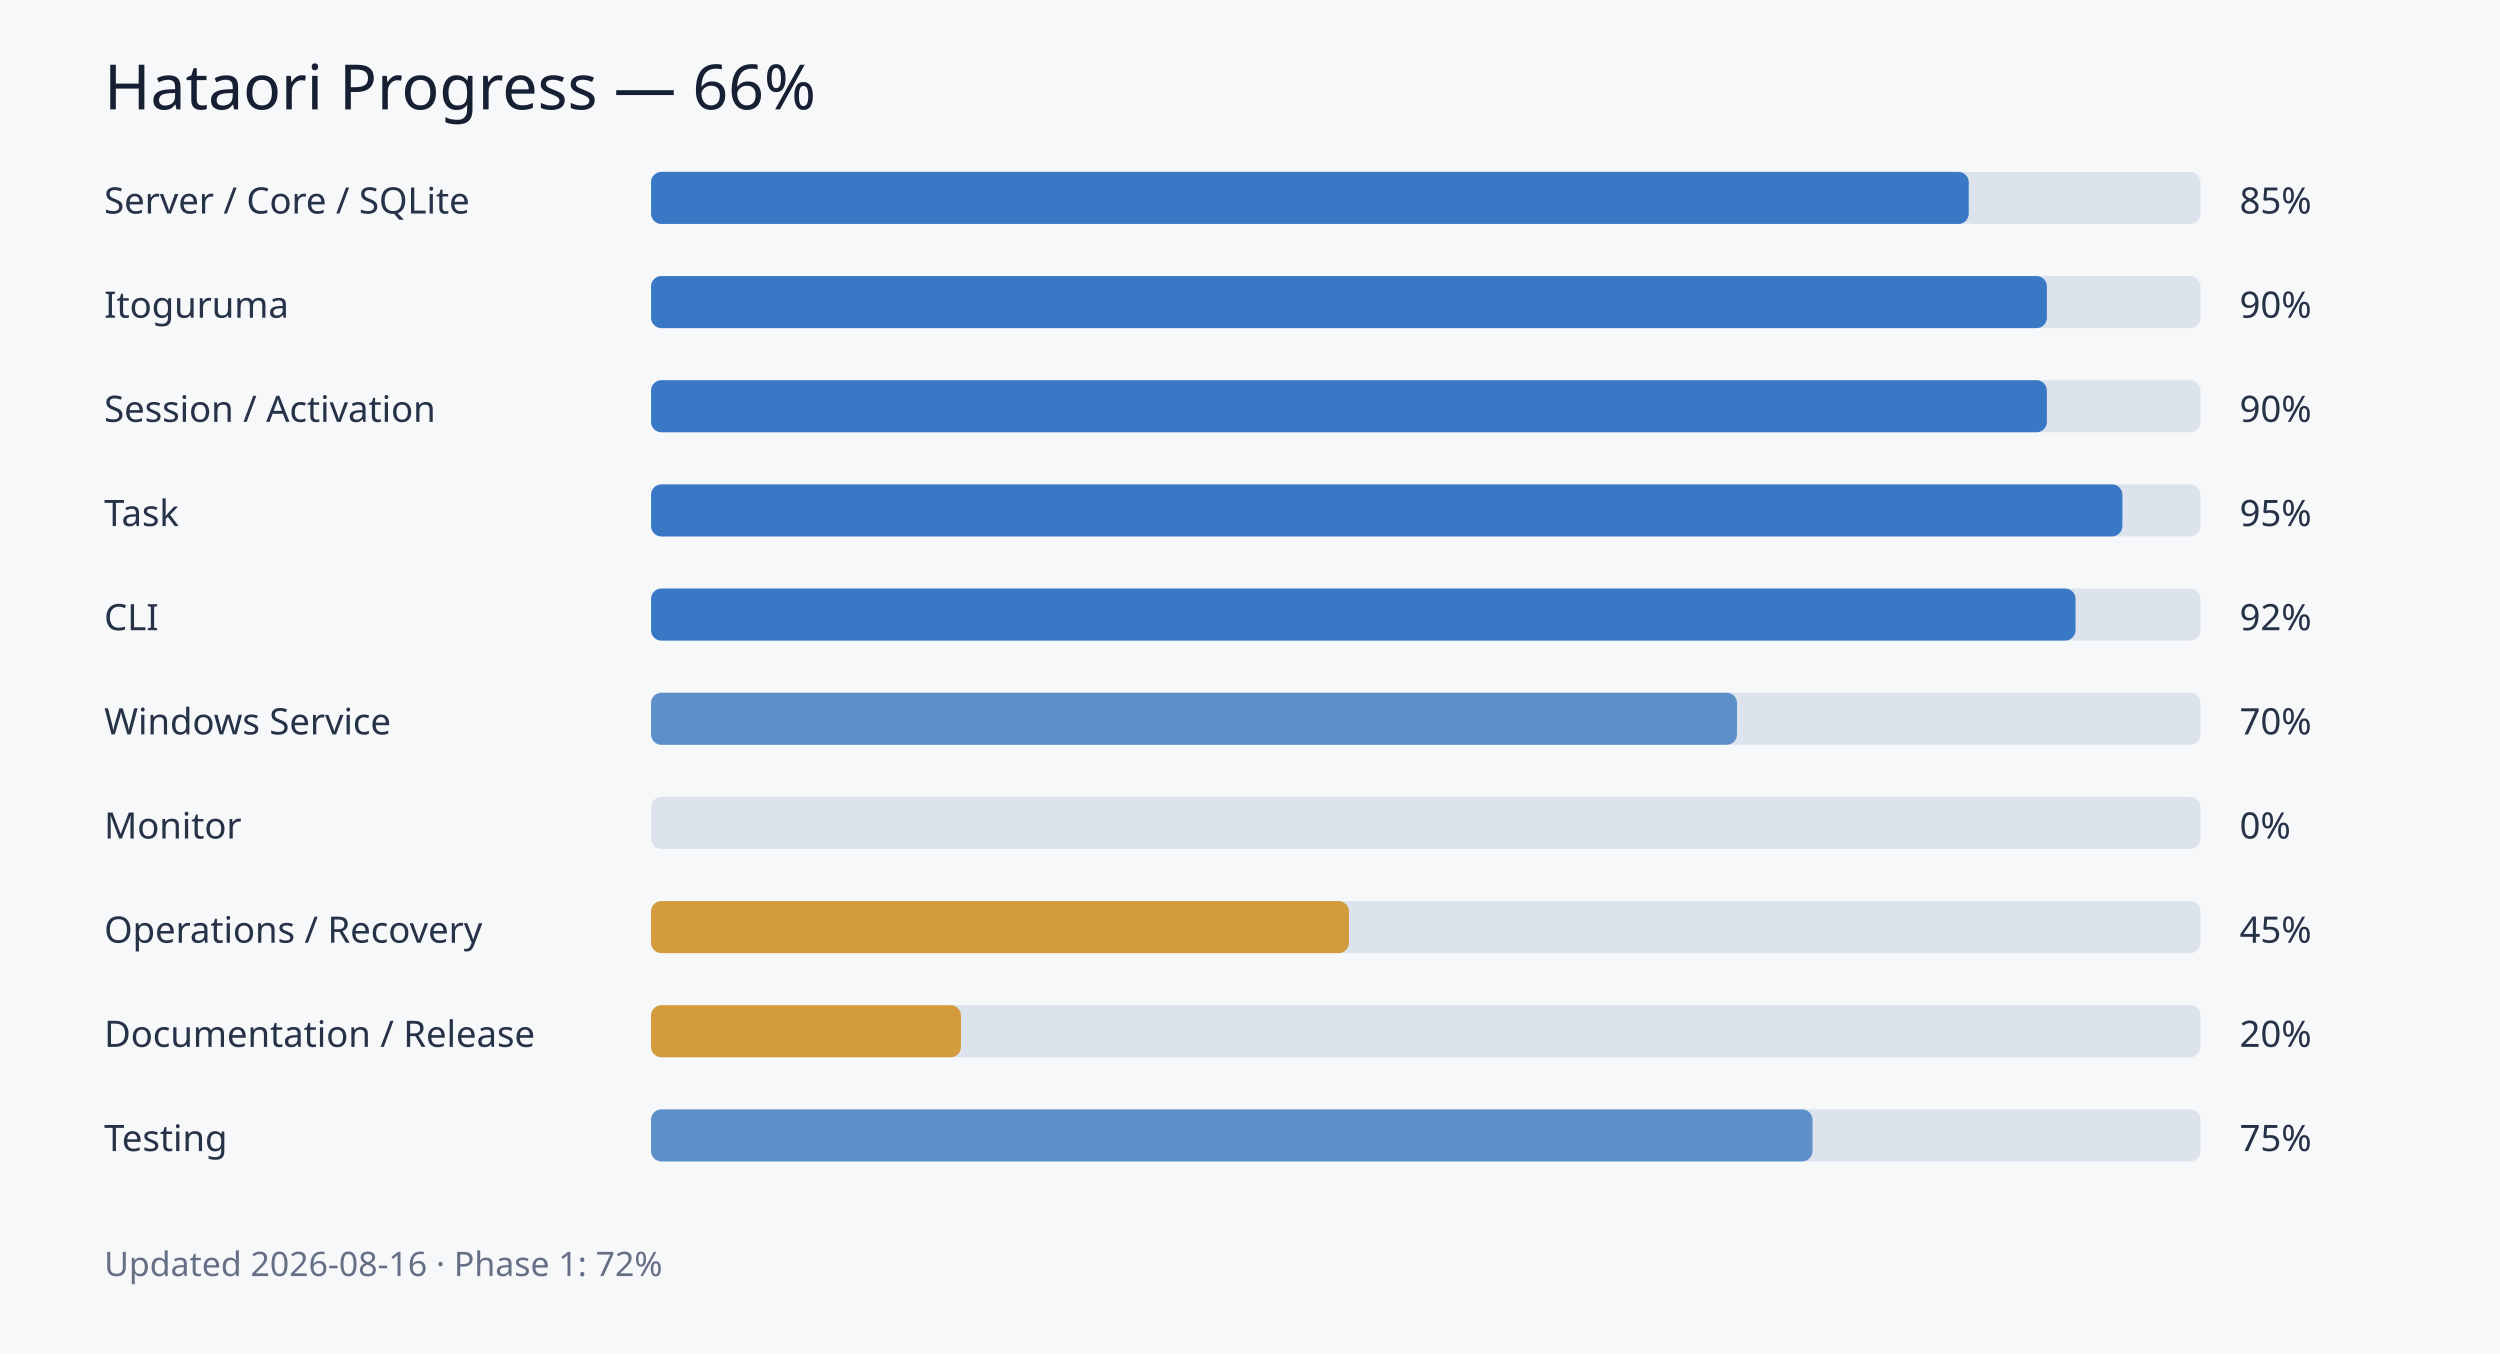
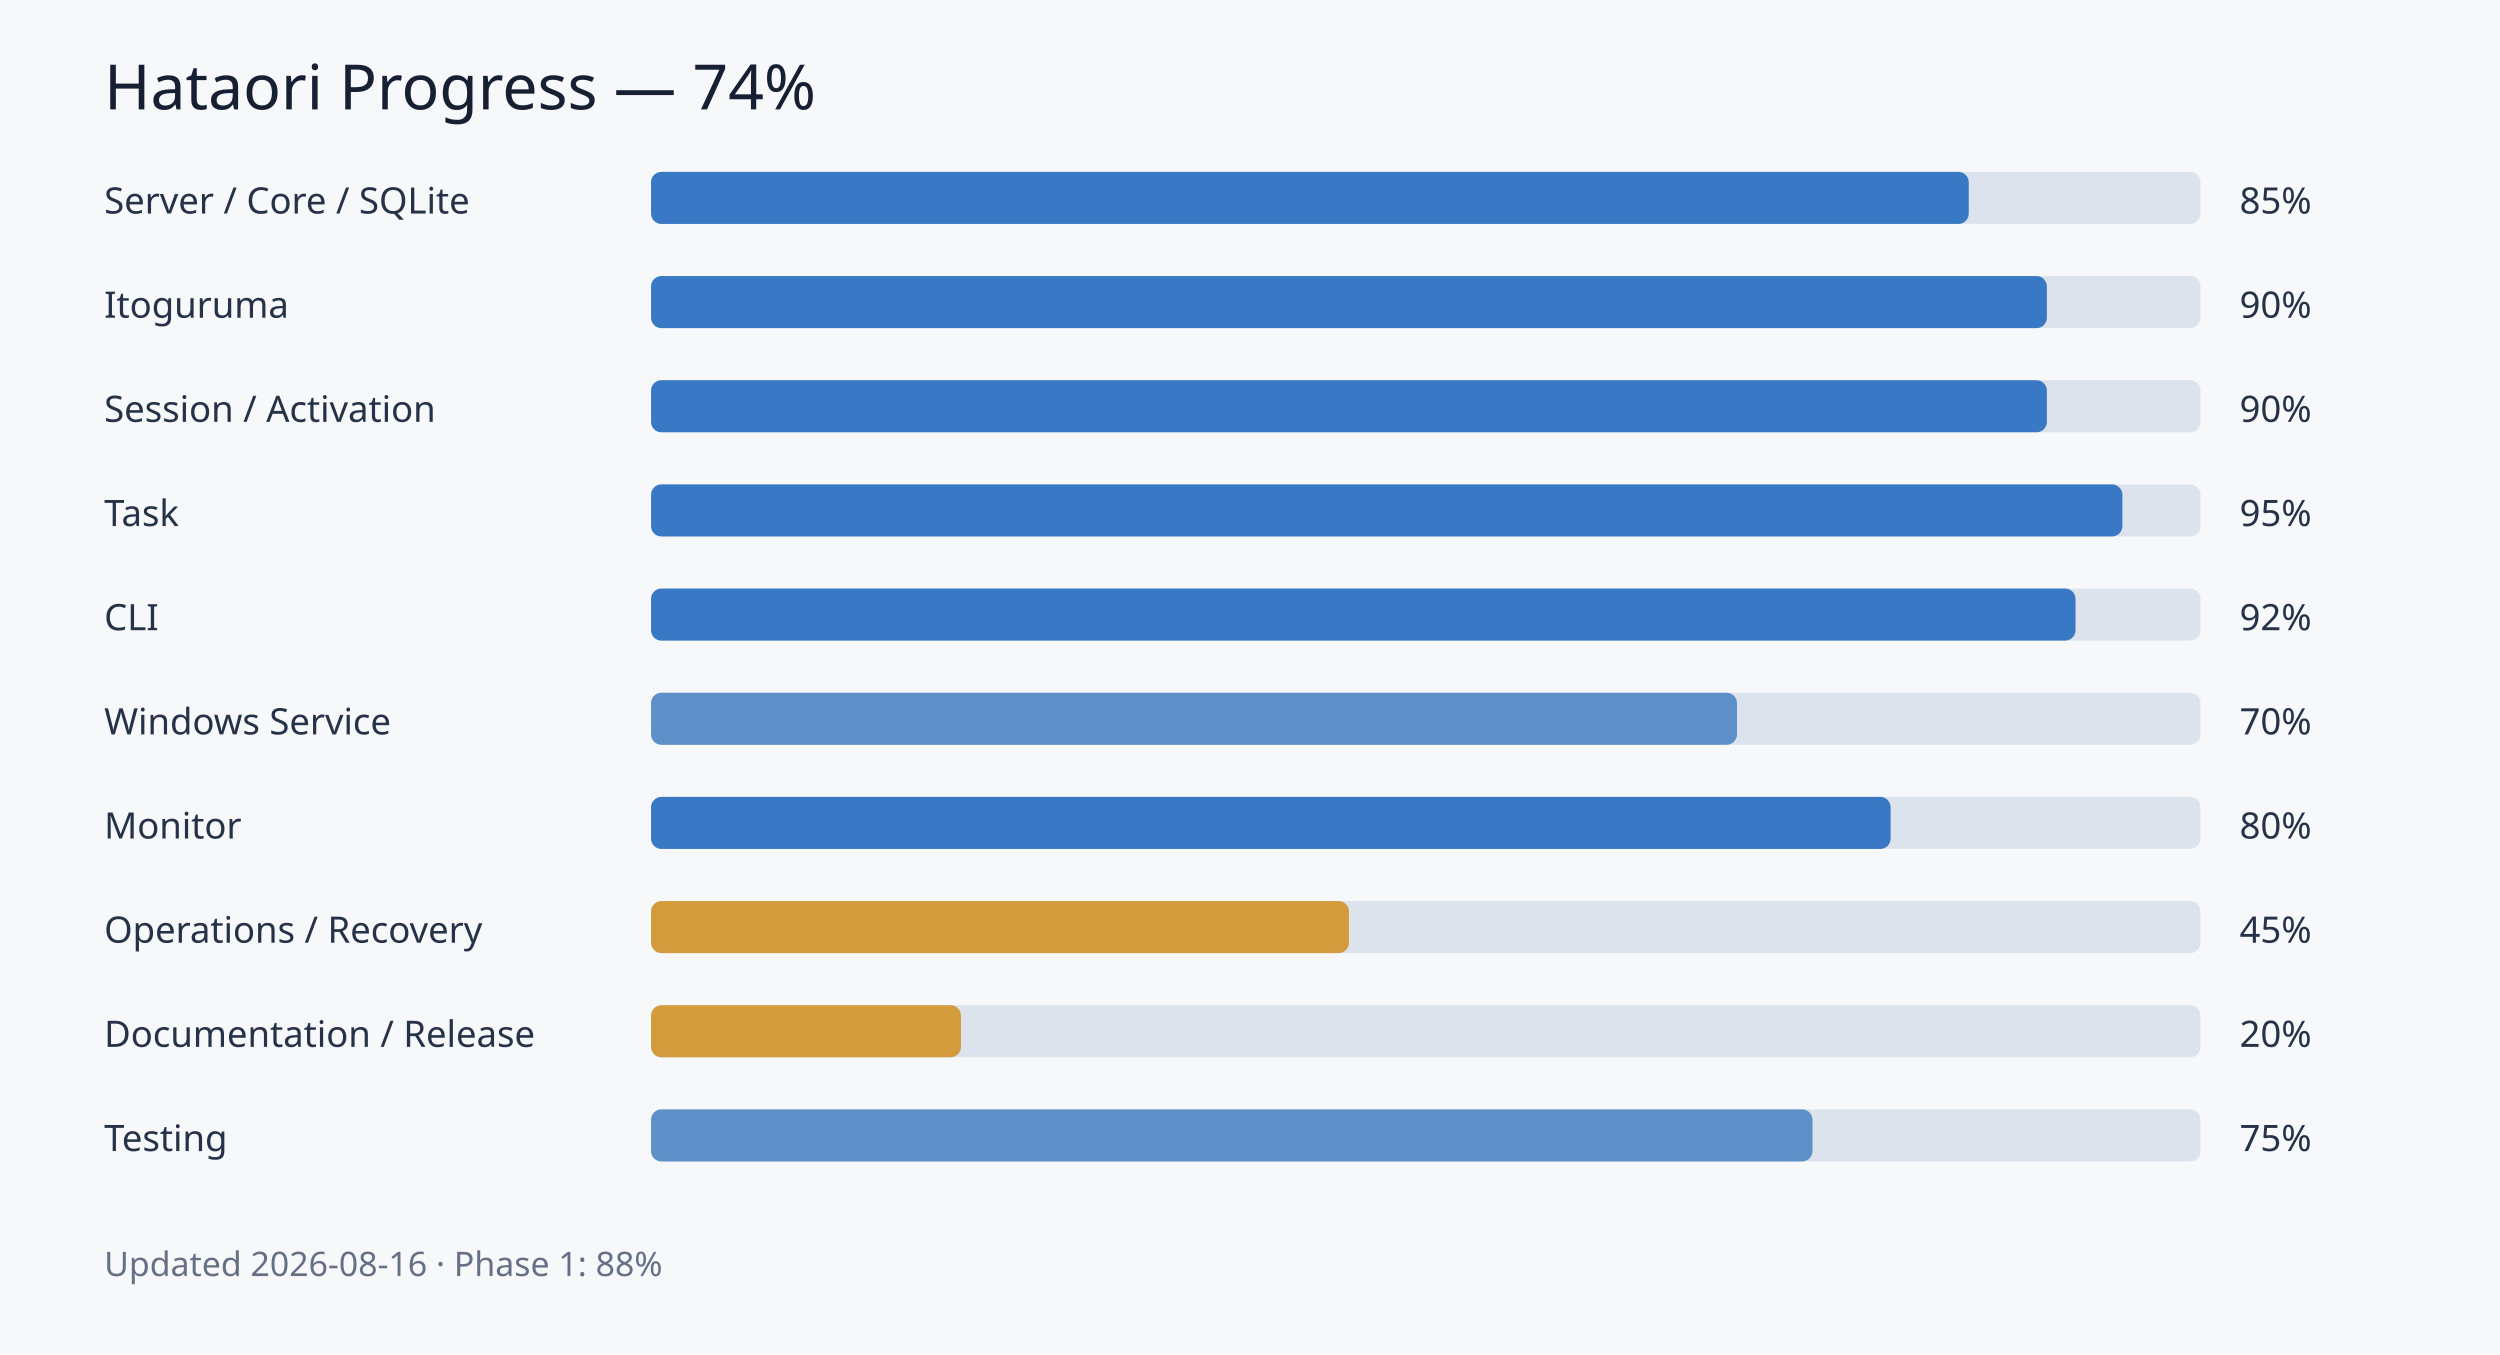
<svg xmlns="http://www.w3.org/2000/svg" width="960" height="520" viewBox="0 0 960 520">
  <rect width="960" height="520" fill="#f7f8fa" />
-   <text x="40" y="42" font-family="Segoe UI, sans-serif" font-size="24" fill="#172033">Hataori Progress — 66%</text>
+   <text x="40" y="42" font-family="Segoe UI, sans-serif" font-size="24" fill="#172033">Hataori Progress — 74%</text>
  <g font-family="Segoe UI, sans-serif" font-size="14" fill="#263247">
    <text x="40" y="82">Server / Core / SQLite</text>
    <rect x="250" y="66" width="595" height="20" rx="4" fill="#dce3ed" />
    <rect x="250" y="66" width="506" height="20" rx="4" fill="#3978c5" />
    <text x="860" y="82">85%</text>
    <text x="40" y="122">Itoguruma</text>
    <rect x="250" y="106" width="595" height="20" rx="4" fill="#dce3ed" />
    <rect x="250" y="106" width="536" height="20" rx="4" fill="#3978c5" />
    <text x="860" y="122">90%</text>
    <text x="40" y="162">Session / Activation</text>
    <rect x="250" y="146" width="595" height="20" rx="4" fill="#dce3ed" />
    <rect x="250" y="146" width="536" height="20" rx="4" fill="#3978c5" />
    <text x="860" y="162">90%</text>
    <text x="40" y="202">Task</text>
    <rect x="250" y="186" width="595" height="20" rx="4" fill="#dce3ed" />
    <rect x="250" y="186" width="565" height="20" rx="4" fill="#3978c5" />
    <text x="860" y="202">95%</text>
    <text x="40" y="242">CLI</text>
    <rect x="250" y="226" width="595" height="20" rx="4" fill="#dce3ed" />
    <rect x="250" y="226" width="547" height="20" rx="4" fill="#3978c5" />
    <text x="860" y="242">92%</text>
    <text x="40" y="282">Windows Service</text>
    <rect x="250" y="266" width="595" height="20" rx="4" fill="#dce3ed" />
    <rect x="250" y="266" width="417" height="20" rx="4" fill="#5d8fc8" />
    <text x="860" y="282">70%</text>
    <text x="40" y="322">Monitor</text>
    <rect x="250" y="306" width="595" height="20" rx="4" fill="#dce3ed" />
-     <text x="860" y="322">0%</text>
+     <rect x="250" y="306" width="476" height="20" rx="4" fill="#3978c5" />
+     <text x="860" y="322">80%</text>
    <text x="40" y="362">Operations / Recovery</text>
    <rect x="250" y="346" width="595" height="20" rx="4" fill="#dce3ed" />
    <rect x="250" y="346" width="268" height="20" rx="4" fill="#d39b3b" />
    <text x="860" y="362">45%</text>
    <text x="40" y="402">Documentation / Release</text>
    <rect x="250" y="386" width="595" height="20" rx="4" fill="#dce3ed" />
    <rect x="250" y="386" width="119" height="20" rx="4" fill="#d39b3b" />
    <text x="860" y="402">20%</text>
    <text x="40" y="442">Testing</text>
    <rect x="250" y="426" width="595" height="20" rx="4" fill="#dce3ed" />
    <rect x="250" y="426" width="446" height="20" rx="4" fill="#5d8fc8" />
    <text x="860" y="442">75%</text>
  </g>
-   <text x="40" y="490" font-family="Segoe UI, sans-serif" font-size="13" fill="#657087">Updated 2026-08-16 · Phase 1: 72%</text>
+   <text x="40" y="490" font-family="Segoe UI, sans-serif" font-size="13" fill="#657087">Updated 2026-08-16 · Phase 1: 88%</text>
</svg>
